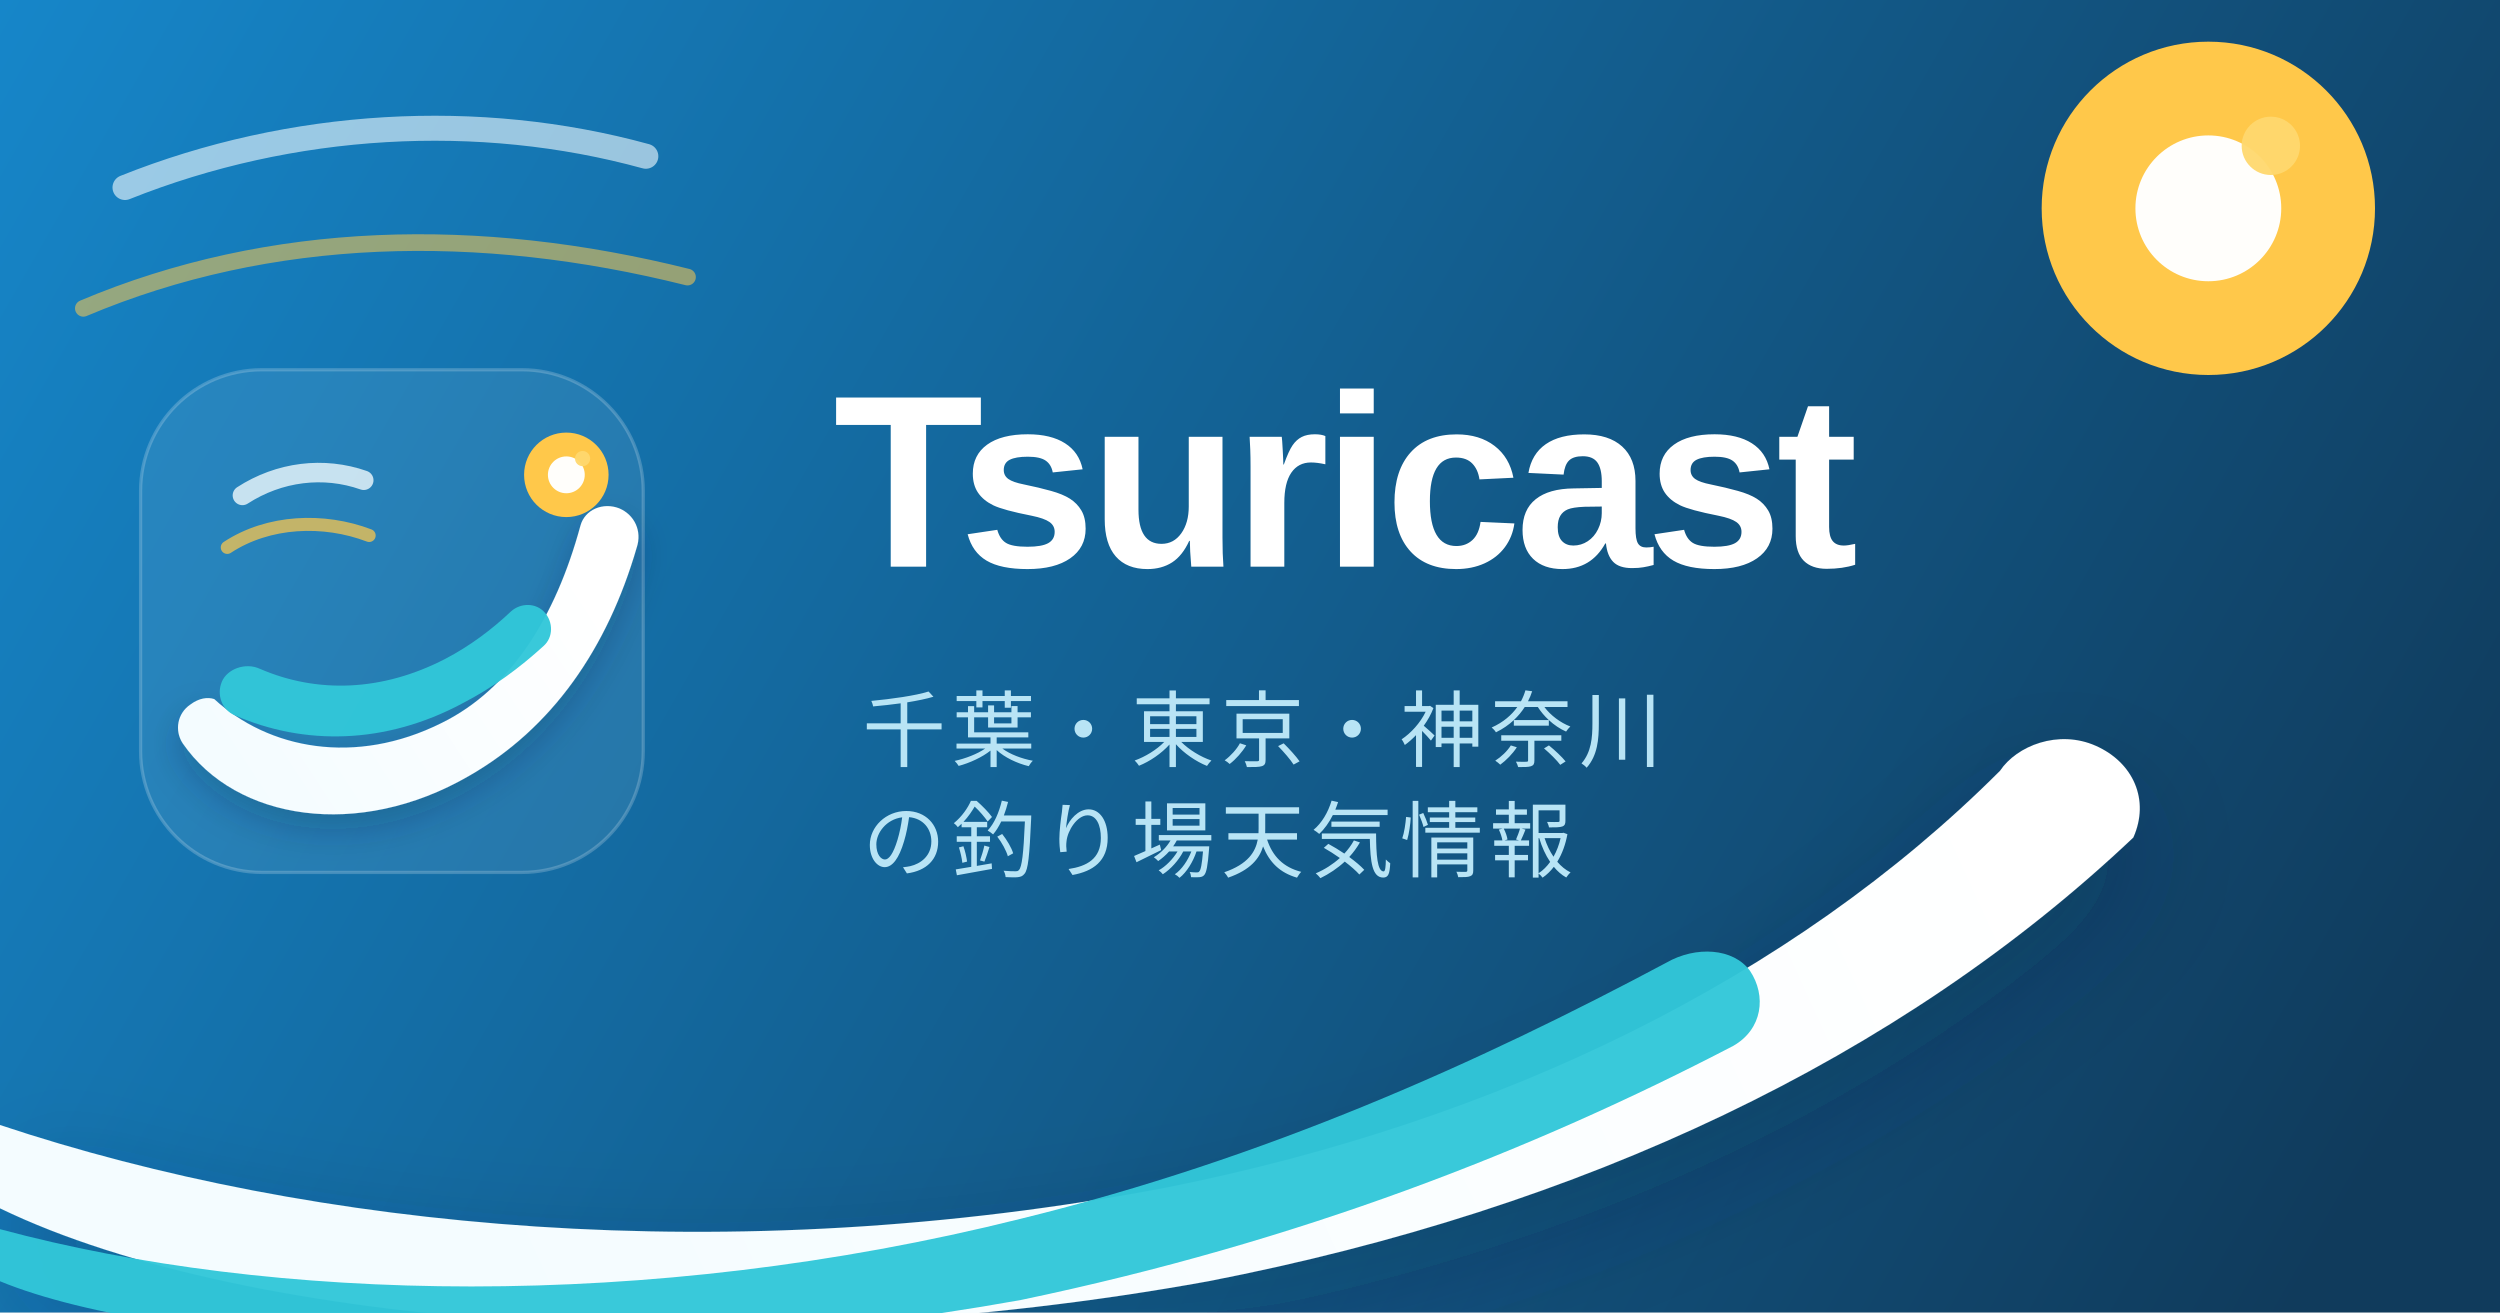
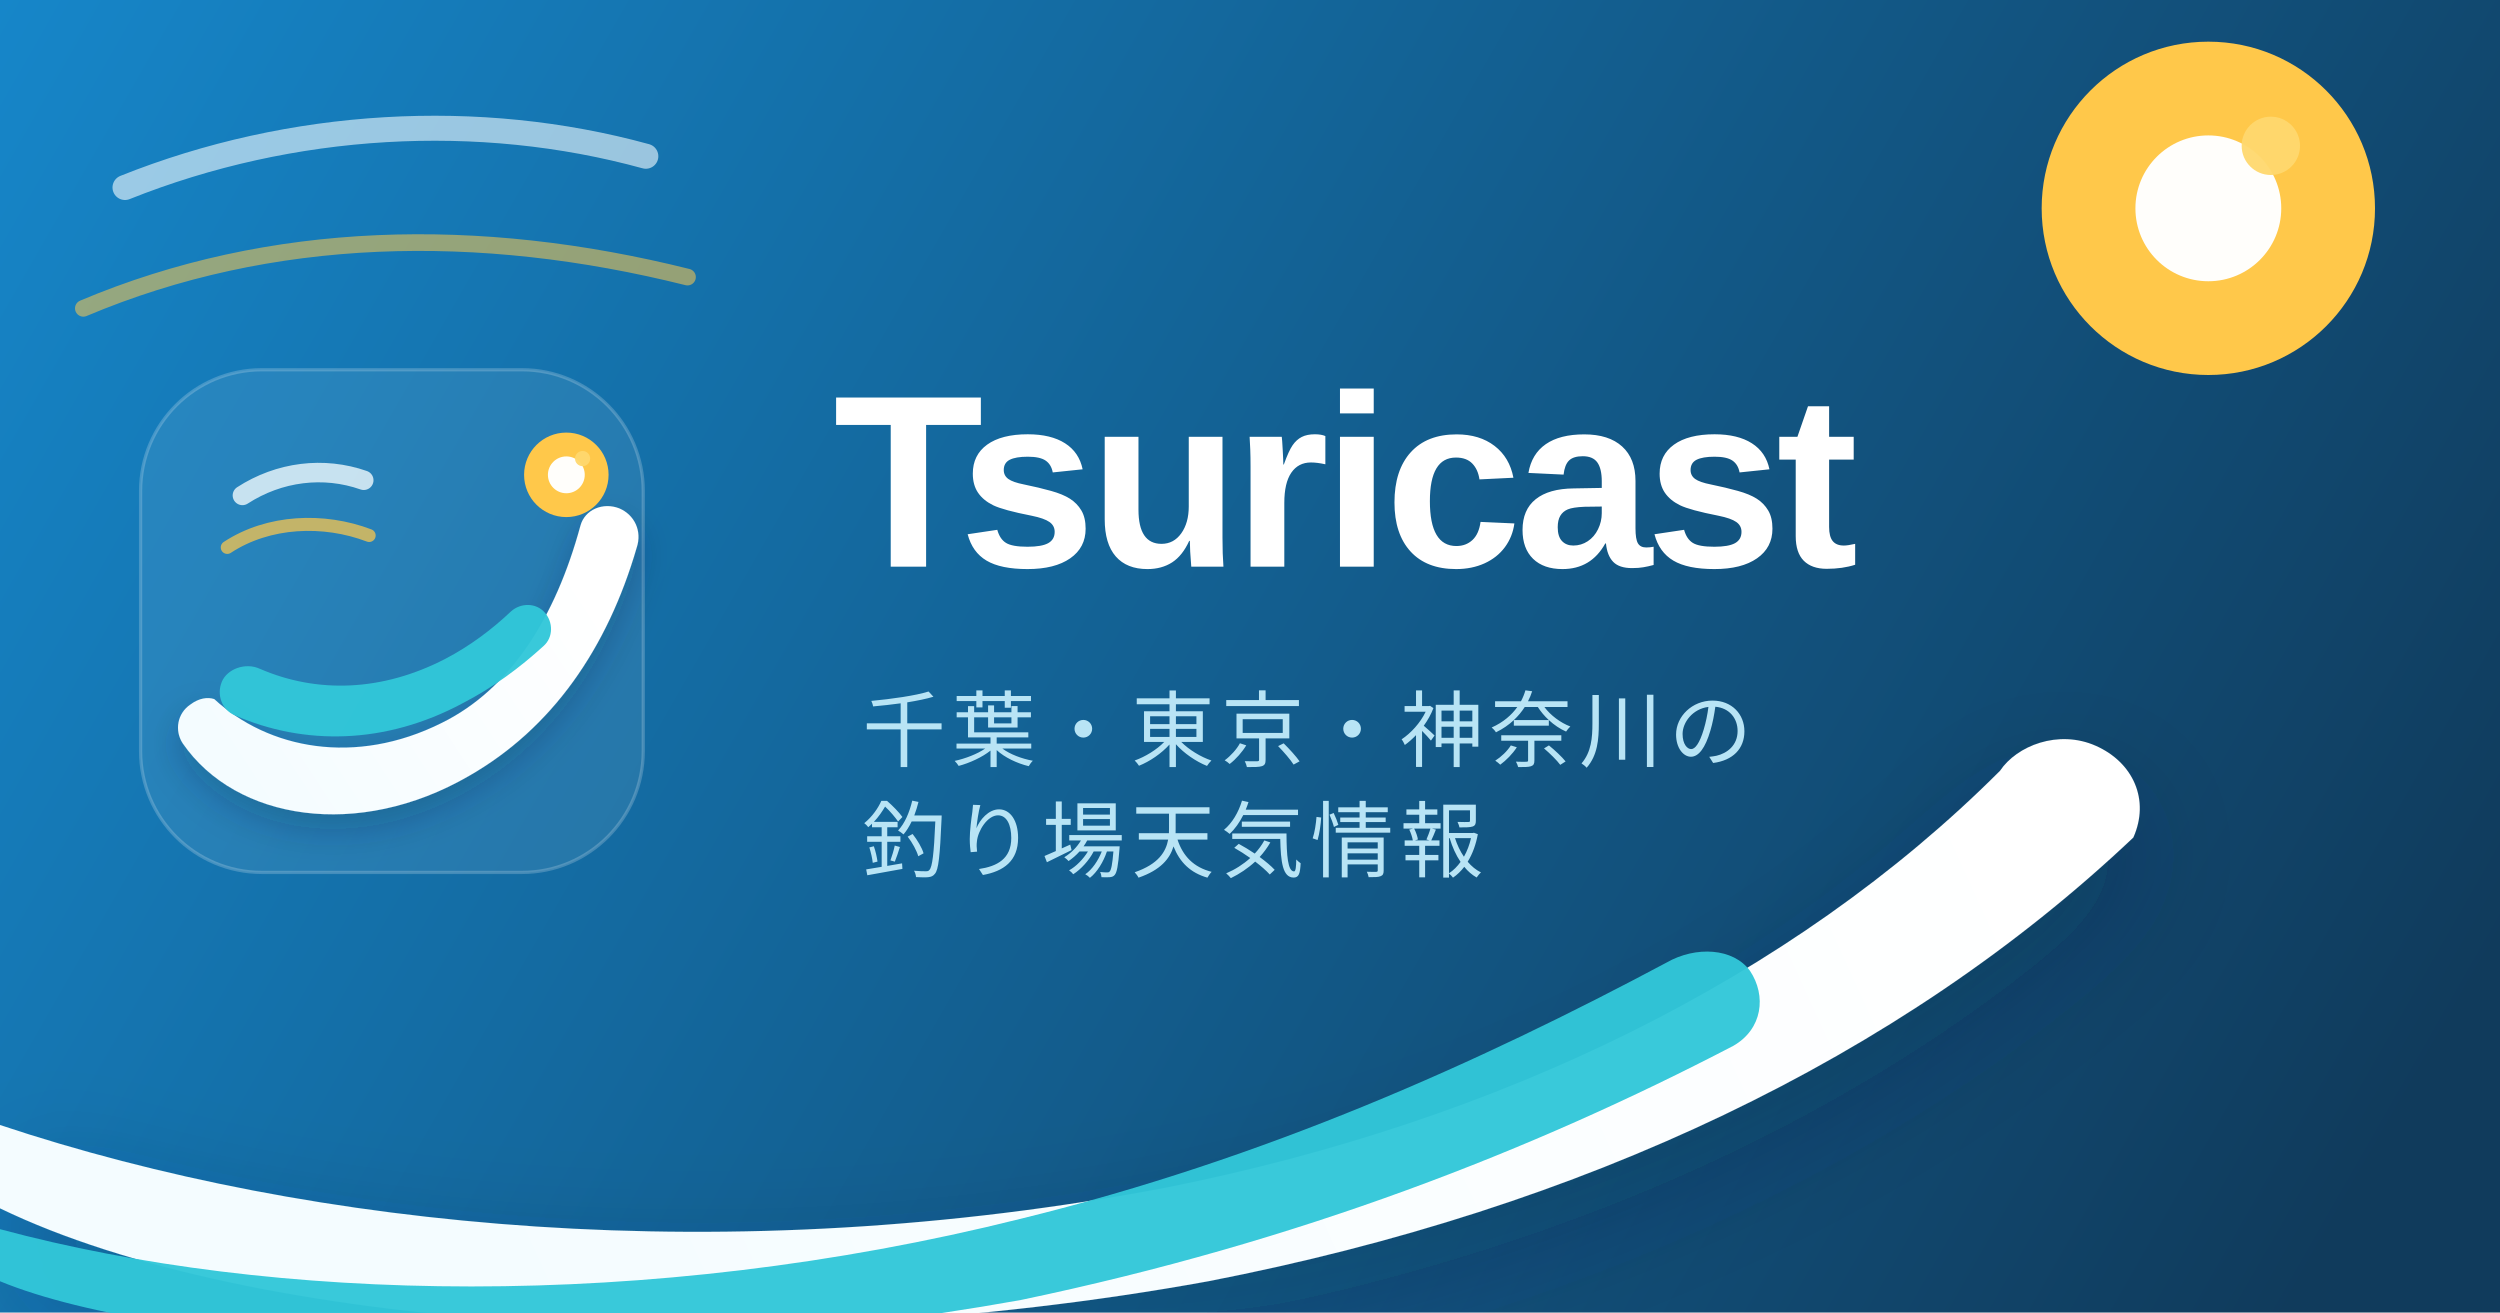
<svg xmlns="http://www.w3.org/2000/svg" width="1200" height="630" viewBox="0 0 1200 630" fill="none">
  <defs>
    <linearGradient id="bg" x1="0" y1="0" x2="1100" y2="630" gradientUnits="userSpaceOnUse">
      <stop offset="0" stop-color="#1686C9" />
      <stop offset="1" stop-color="#103B5C" />
    </linearGradient>
    <linearGradient id="wave-fill" x1="200" y1="560" x2="900" y2="240" gradientUnits="userSpaceOnUse">
      <stop offset="0" stop-color="#F4FCFF" />
      <stop offset="1" stop-color="#FFFFFF" />
    </linearGradient>
    <linearGradient id="icon-wave-fill" x1="84" y1="360" x2="396" y2="156" gradientUnits="userSpaceOnUse">
      <stop offset="0" stop-color="#F4FCFF" />
      <stop offset="1" stop-color="#FFFFFF" />
    </linearGradient>
    <filter id="wave-shadow" x="-10%" y="-40%" width="125%" height="200%">
      <feDropShadow dx="0" dy="22" stdDeviation="28" flood-color="#0B2740" flood-opacity="0.22" />
    </filter>
    <filter id="icon-shadow" x="-25%" y="-25%" width="150%" height="150%">
      <feDropShadow dx="0" dy="14" stdDeviation="16" flood-color="#0B2740" flood-opacity="0.22" />
    </filter>
  </defs>
  <rect width="1200" height="630" fill="url(#bg)" />
  <path filter="url(#wave-shadow)" d="M0 540            C150 590, 350 610, 560 570            C720 538, 860 470, 960 370            C968 358, 988 350, 1006 358            C1024 366, 1032 384, 1024 402            C912 508, 760 580, 580 615            C360 655, 120 638, 0 580Z" fill="url(#wave-fill)" />
  <path d="M0 590            C130 625, 310 630, 490 585            C608 556, 710 510, 800 462            C814 454, 832 455, 840 466            C848 478, 846 494, 832 502            C736 552, 624 596, 490 624            C290 660, 80 648, 0 615Z" fill="#31C7D8" opacity="0.96" />
  <circle cx="1060" cy="100" r="80" fill="#FFC84A" />
  <circle cx="1060" cy="100" r="35" fill="#FFFFFF" opacity="0.98" />
  <circle cx="1090" cy="70" r="14" fill="#FFD86E" opacity="0.95" />
  <path d="M60 90 C140 58, 230 53, 310 75" stroke="#F4FCFF" stroke-width="12" stroke-linecap="round" opacity="0.60" />
  <path d="M40 148 C130 110, 230 108, 330 133" stroke="#FFC84A" stroke-width="8" stroke-linecap="round" opacity="0.55" />
  <g transform="translate(55, 165) scale(0.52)">
    <rect x="24" y="24" width="464" height="464" rx="112" fill="rgba(255,255,255,0.08)" stroke="rgba(255,255,255,0.20)" stroke-width="3" />
    <path filter="url(#icon-shadow)" d="M92 328              C142 374, 222 390, 302 350              C365 319, 407 253, 430 168              C434 153, 451 146, 466 152              C480 158, 487 173, 482 188              C455 281, 404 355, 327 399              C225 458, 112 440, 63 369              C55 357, 58 341, 70 333              C78 327, 86 326, 92 328Z" fill="url(#icon-wave-fill)" />
    <path d="M134 300              C187 323, 247 321, 305 291              C328 279, 348 264, 366 247              C375 239, 389 239, 397 248              C405 257, 405 271, 396 279              C374 299, 350 317, 321 332              C250 370, 175 371, 111 343              C99 338, 94 324, 99 312              C104 300, 121 294, 134 300Z" fill="#31C7D8" opacity="0.96" />
    <circle cx="417" cy="121" r="39" fill="#FFC84A" />
    <circle cx="417" cy="121" r="17" fill="#FFFFFF" opacity="0.98" />
    <circle cx="432" cy="106" r="7" fill="#FFD86E" opacity="0.95" />
    <path d="M118 140 C152 118, 193 113, 230 126" stroke="#F4FCFF" stroke-width="18" stroke-linecap="round" opacity="0.78" />
    <path d="M104 188 C142 163, 193 161, 235 177" stroke="#FFC84A" stroke-width="12" stroke-linecap="round" opacity="0.72" />
  </g>
  <text x="400" y="272" font-family="'Helvetica Neue', Arial, sans-serif" font-size="118" font-weight="900" letter-spacing="-3" fill="#FFFFFF">Tsuricast</text>
-   <text x="414" y="365" font-family="IPAGothic, 'Noto Sans CJK JP', 'Hiragino Sans', sans-serif" font-size="40" font-weight="500" letter-spacing="3" fill="#B8E4F5">千葉・東京・神奈川</text>
-   <text x="414" y="418" font-family="IPAGothic, 'Noto Sans CJK JP', 'Hiragino Sans', sans-serif" font-size="40" font-weight="500" letter-spacing="3" fill="#B8E4F5">の釣り場天気情報</text>
+   <text x="414" y="365" font-family="IPAGothic, 'Noto Sans CJK JP', 'Hiragino Sans', sans-serif" font-size="40" font-weight="500" letter-spacing="3" fill="#B8E4F5">千葉・東京・神奈川の</text>
+   <text x="414" y="418" font-family="IPAGothic, 'Noto Sans CJK JP', 'Hiragino Sans', sans-serif" font-size="40" font-weight="500" letter-spacing="3" fill="#B8E4F5">釣り場天気情報</text>
</svg>
